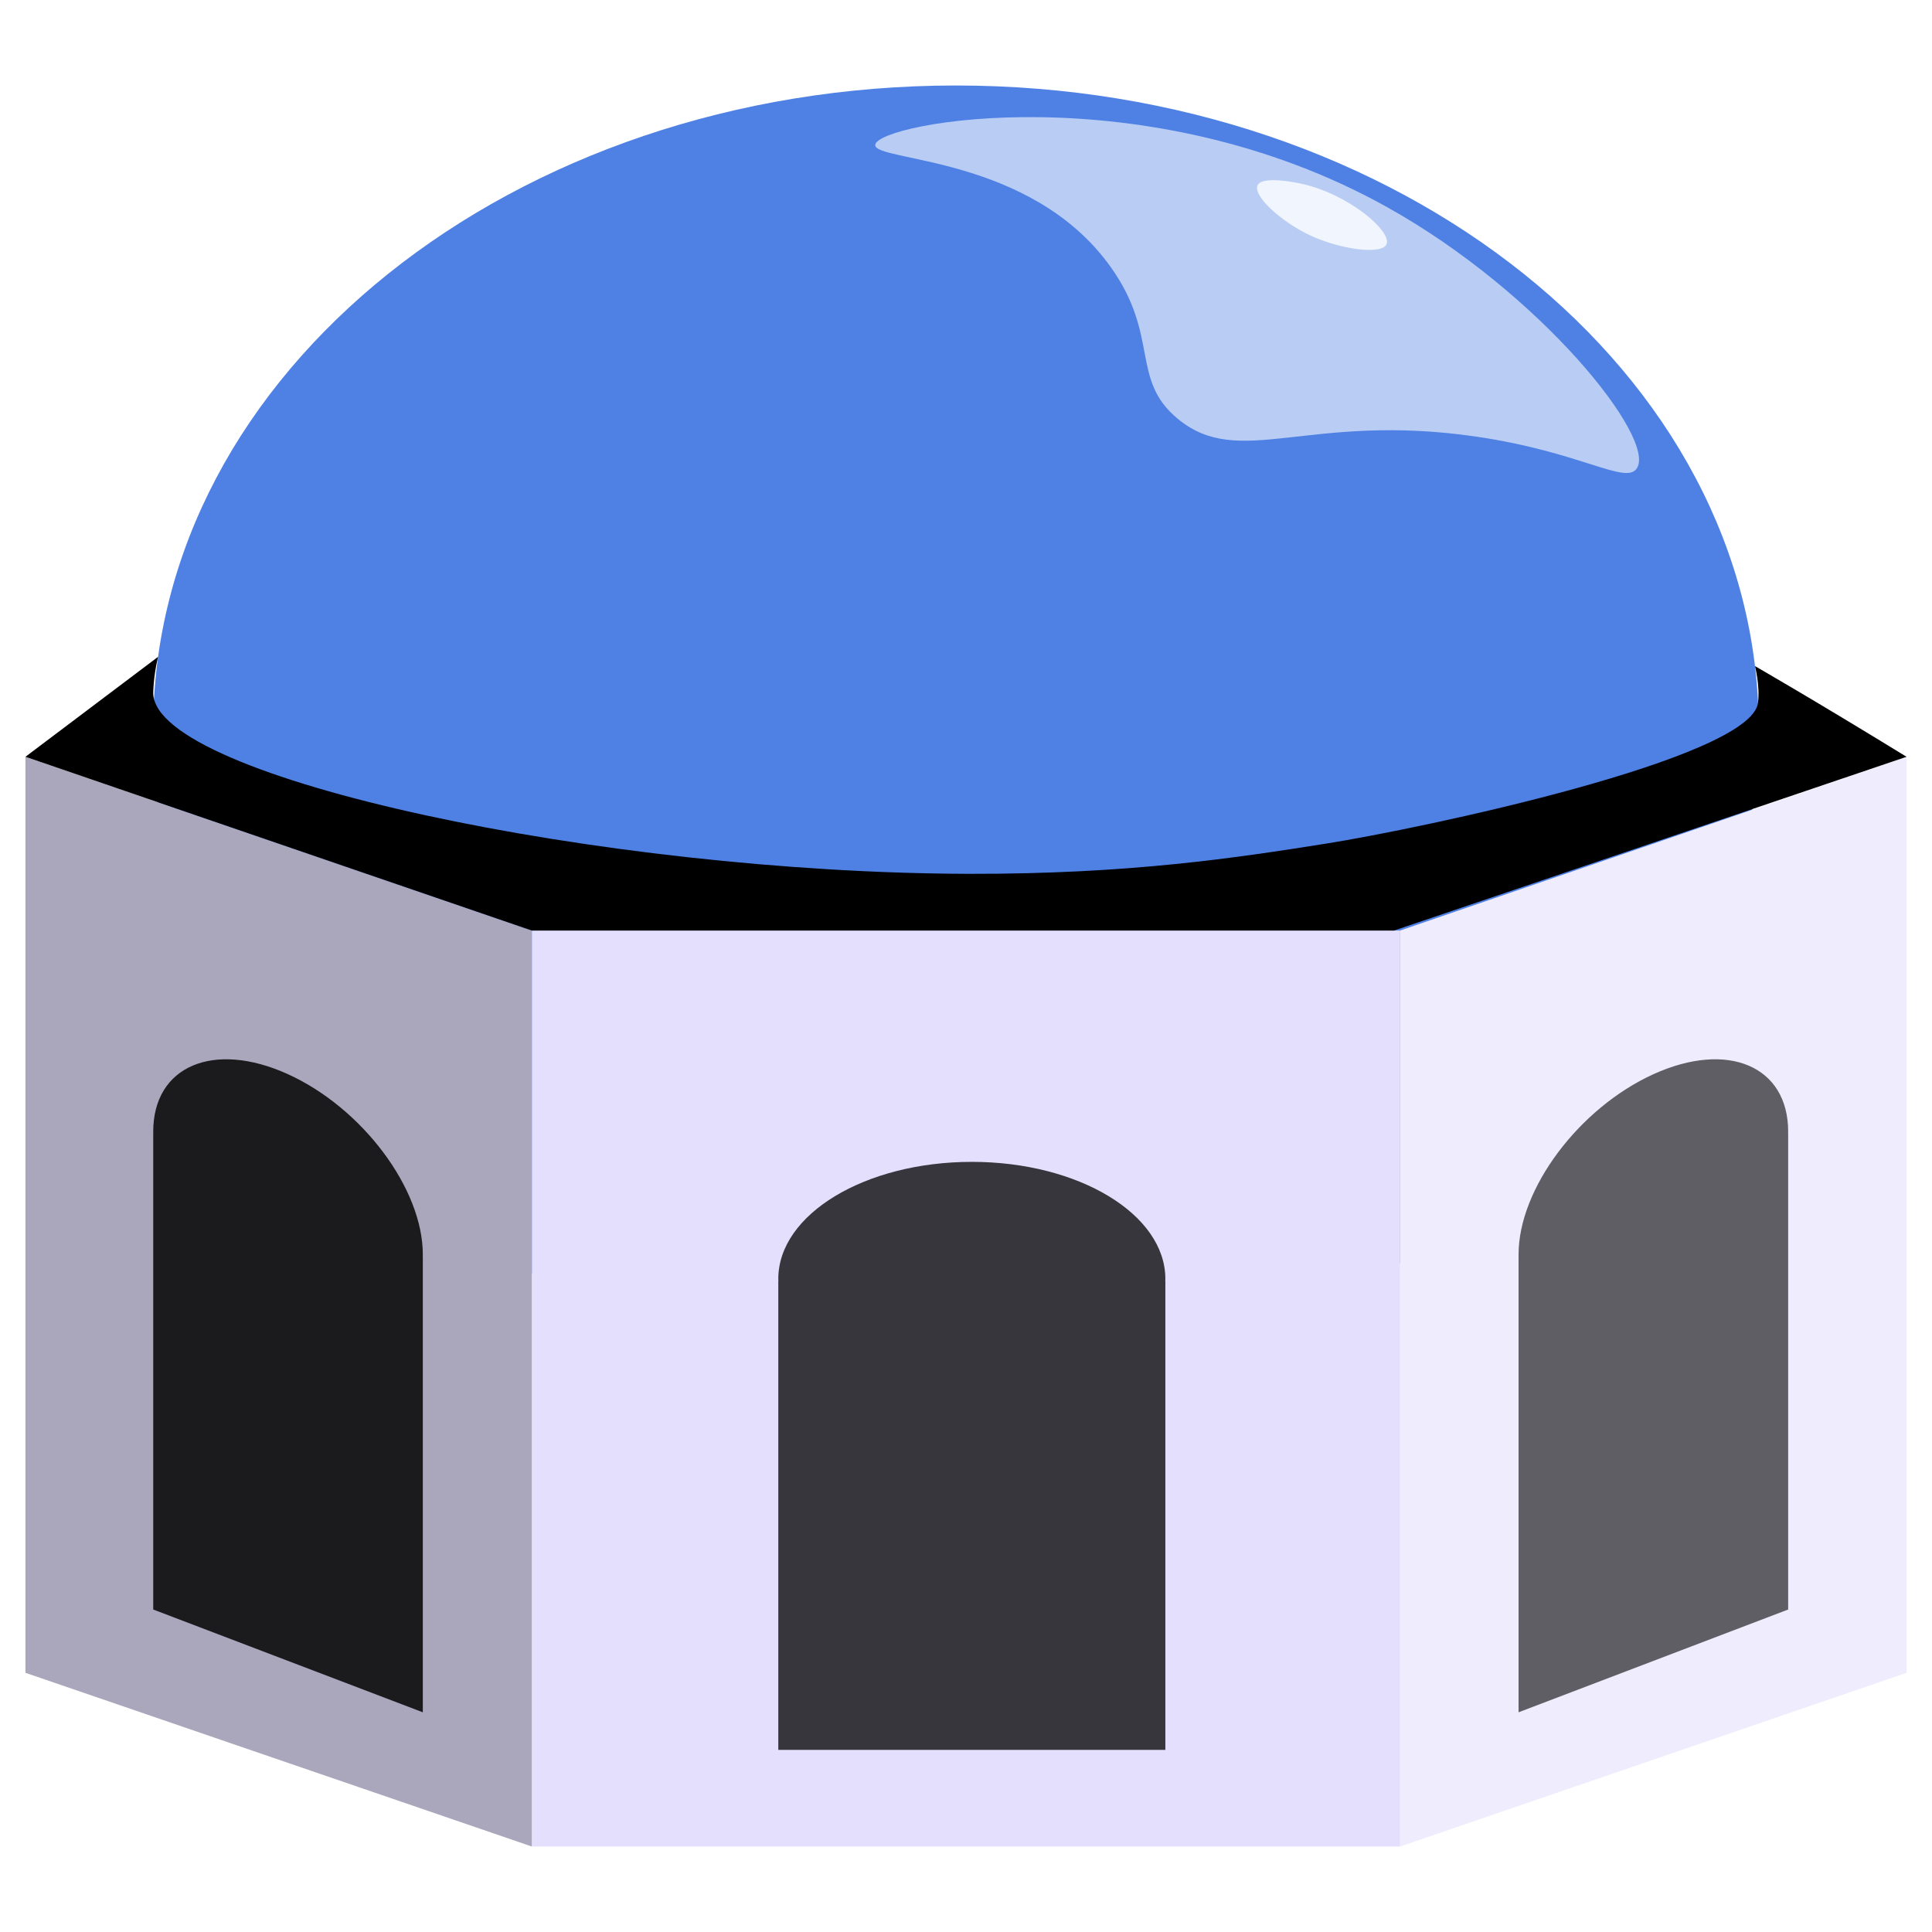
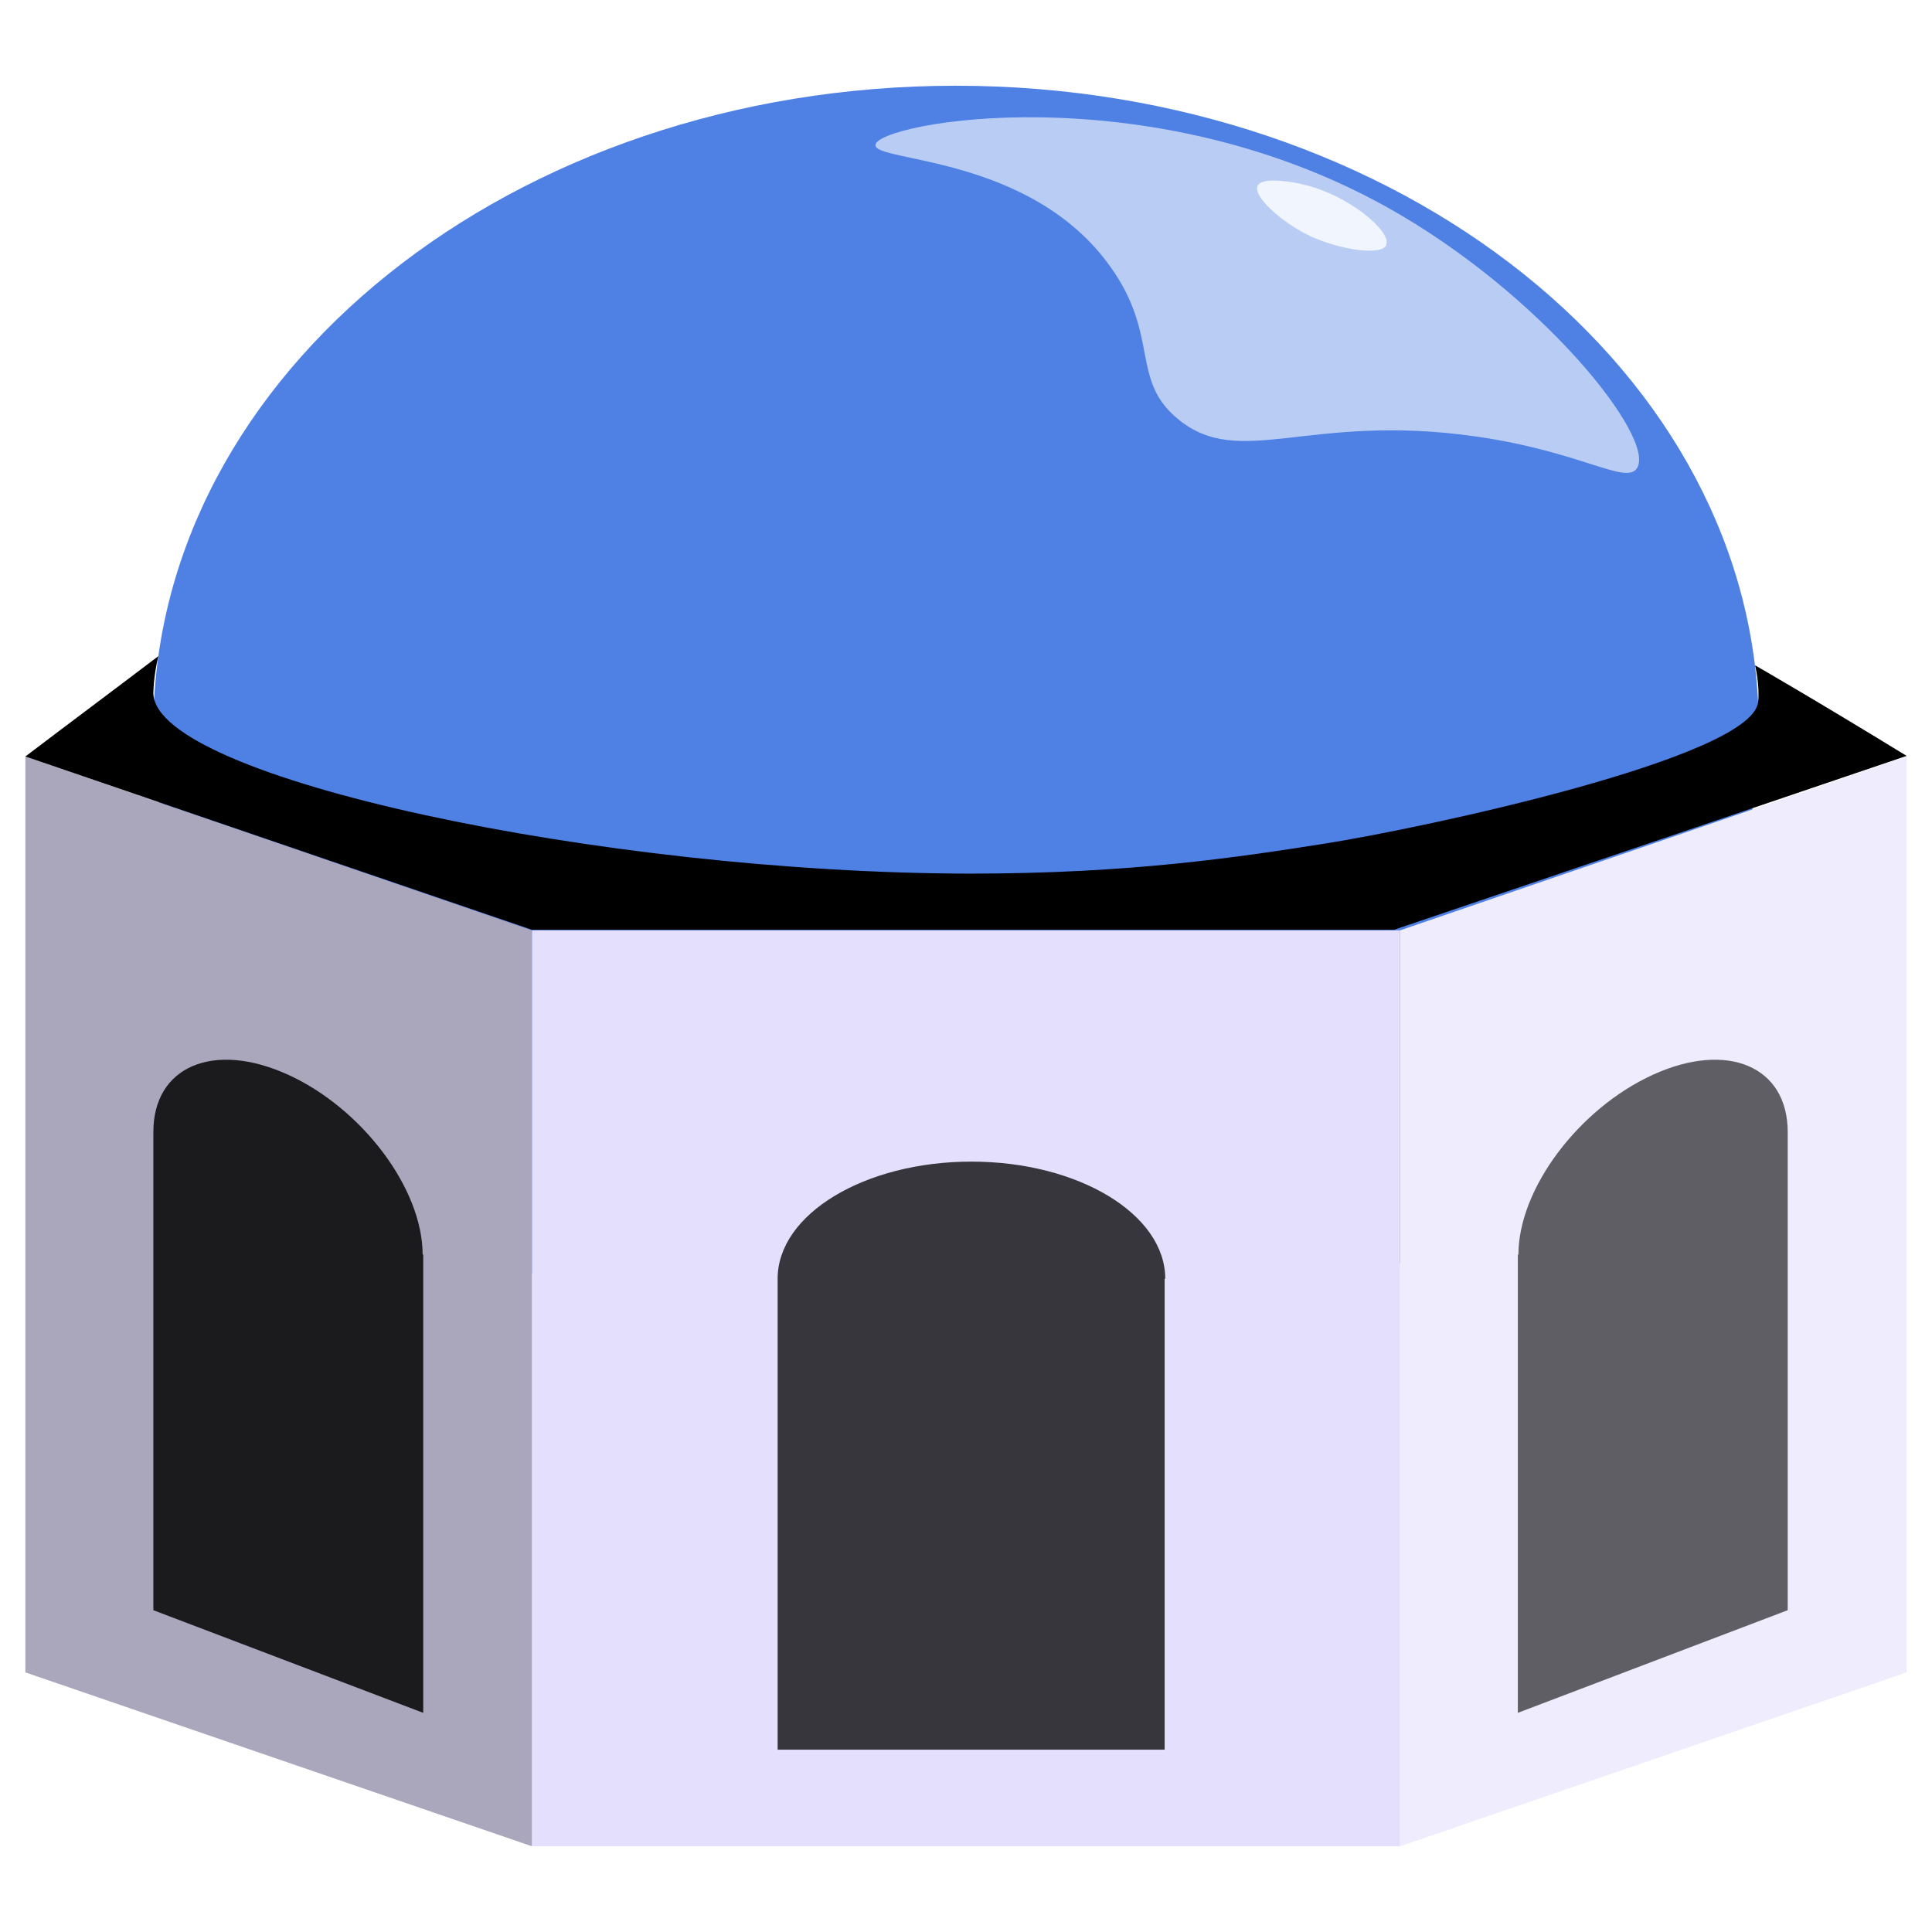
- <svg xmlns="http://www.w3.org/2000/svg" width="320" height="320" viewBox="0 0 320 320">
-   <rect x="-32" y="-32" width="384" height="384" fill="rgb(100%, 100%, 100%)" fill-opacity="1" />
-   <path fill-rule="nonzero" fill="rgb(31%, 50.6%, 89.4%)" fill-opacity="1" d="M 291.289 120.57 C 291.289 179.34 231.762 226.98 158.332 226.98 C 84.906 226.98 25.379 179.34 25.379 120.57 C 25.379 61.801 84.906 14.16 158.332 14.16 C 231.762 14.16 291.289 61.801 291.289 120.57 " />
-   <path fill-rule="nonzero" fill="rgb(72.499%, 80.399%, 95.699%)" fill-opacity="1" d="M 144.965 23.984 C 144.652 26.836 170.719 25.594 184.008 44.281 C 192.109 55.676 187.184 62.836 195.074 69.367 C 205.328 77.848 216.652 68.242 244.504 72.316 C 261.875 74.859 269.195 80.312 271.086 77.609 C 274.496 72.734 255.234 48.5 229.684 34.273 C 189.773 12.051 145.371 20.297 144.965 23.984 " />
-   <path fill-rule="nonzero" fill="rgb(94.499%, 96.1%, 99.199%)" fill-opacity="1" d="M 229.648 40.457 C 230.582 38.371 223.488 32.195 215.617 30.445 C 214.871 30.281 209.066 29.031 208.289 30.703 C 207.492 32.414 212.188 36.746 217.035 39 C 221.996 41.309 228.848 42.254 229.648 40.457 " />
-   <path fill-rule="nonzero" fill="rgb(89%, 87.5%, 98.799%)" fill-opacity="1" d="M 231.91 154.125 L 88.09 154.125 L 88.09 305.84 L 231.91 305.84 Z M 231.91 154.125 " />
-   <path fill-rule="nonzero" fill="rgb(21.599%, 21.199%, 23.9%)" fill-opacity="1" d="M 193.02 211.836 C 193.02 201.125 178.668 192.441 160.965 192.441 C 143.262 192.441 128.91 201.125 128.91 211.836 C 128.91 211.957 128.922 212.074 128.926 212.195 L 128.91 212.195 L 128.91 289.836 L 193.02 289.836 L 193.02 212.195 L 193.004 212.195 C 193.008 212.074 193.02 211.957 193.02 211.836 " />
-   <path fill-rule="nonzero" fill="rgb(66.699%, 65.5%, 74.1%)" fill-opacity="1" d="M 88.086 305.84 L 4.215 277.07 L 4.215 125.348 L 88.086 154.125 Z M 88.086 305.84 " />
-   <path fill-rule="nonzero" fill="rgb(10.599%, 10.599%, 11.8%)" fill-opacity="1" d="M 70.031 207.77 C 70.031 196.902 60.035 183.539 47.707 177.926 C 35.375 172.312 25.379 176.57 25.379 187.438 C 25.379 187.562 25.387 187.684 25.391 187.809 L 25.379 187.805 L 25.379 266.586 L 70.031 283.609 L 70.031 208.133 L 70.023 208.129 C 70.023 208.008 70.031 207.891 70.031 207.77 " />
-   <path fill-rule="nonzero" fill="rgb(93.3%, 92.499%, 99.199%)" fill-opacity="1" d="M 231.91 305.84 L 315.785 277.07 L 315.785 125.348 L 231.91 154.125 Z M 231.91 305.84 " />
-   <path fill-rule="nonzero" fill="rgb(37.299%, 36.899%, 39.2%)" fill-opacity="1" d="M 251.523 207.77 C 251.523 196.902 261.52 183.539 273.848 177.926 C 286.18 172.312 296.176 176.57 296.176 187.438 C 296.176 187.562 296.168 187.684 296.164 187.809 L 296.176 187.805 L 296.176 266.586 L 251.523 283.609 L 251.523 208.133 L 251.531 208.129 C 251.531 208.008 251.523 207.891 251.523 207.77 " />
-   <path fill-rule="nonzero" fill="rgb(0%, 0%, 0%)" fill-opacity="1" d="M 26.184 108.789 C 25.379 112.062 25.379 114.895 25.379 114.895 C 25.867 128.91 99.902 144.605 160.559 144.734 C 187.121 144.789 204.953 142.055 219.562 139.742 C 235.391 137.238 290.082 125.688 291.184 116.387 C 291.523 113.539 290.676 110.324 290.676 110.324 C 290.676 110.324 300.305 115.844 315.785 125.348 L 230.902 154.125 L 88.086 154.125 L 4.215 125.348 C 13.328 118.48 17.074 115.656 26.184 108.789 " />
+ <svg xmlns="http://www.w3.org/2000/svg" id="Ebene_1" data-name="Ebene 1" version="1.1" viewBox="0 0 320 320">
+   <defs>
+     <style>
+       .cls-1 {
+         fill: #aaa7bd;
+       }
+ 
+       .cls-1, .cls-2, .cls-3, .cls-4, .cls-5, .cls-6, .cls-7, .cls-8, .cls-9, .cls-10 {
+         stroke-width: 0px;
+       }
+ 
+       .cls-2 {
+         fill: #37363d;
+       }
+ 
+       .cls-3 {
+         fill: #000;
+       }
+ 
+       .cls-4 {
+         fill: #f1f5fd;
+       }
+ 
+       .cls-5 {
+         fill: #1b1b1e;
+       }
+ 
+       .cls-6 {
+         fill: #eeecfd;
+       }
+ 
+       .cls-7 {
+         fill: #b9cdf4;
+       }
+ 
+       .cls-8 {
+         fill: #e3dffc;
+       }
+ 
+       .cls-9 {
+         fill: #4f81e4;
+       }
+ 
+       .cls-10 {
+         fill: #5f5e64;
+       }
+     </style>
+   </defs>
+   <path class="cls-9" d="M291.3,120.6c0,58.8-59.5,106.4-133,106.4S25.4,179.3,25.4,120.6,84.9,14.2,158.3,14.2s133,47.6,133,106.4" />
+   <path class="cls-7" d="M145,24c-.3,2.9,25.8,1.6,39,20.3,8.1,11.4,3.2,18.6,11.1,25.1,10.3,8.5,21.6-1.1,49.4,2.9,17.4,2.5,24.7,8,26.6,5.3,3.4-4.9-15.9-29.1-41.4-43.3-39.9-22.2-84.3-14-84.7-10.3" />
+   <path class="cls-4" d="M229.6,40.5c.9-2.1-6.2-8.3-14-10-.7-.2-6.6-1.4-7.3.3-.8,1.7,3.9,6,8.7,8.3,5,2.3,11.8,3.3,12.6,1.5" />
+   <path class="cls-8" d="M231.9,154.1H88.1v151.7h143.8v-151.7Z" />
+   <path class="cls-2" d="M193,211.8c0-10.7-14.4-19.4-32.1-19.4s-32.1,8.7-32.1,19.4,0,.2,0,.4h0v77.6h64.1v-77.6h0c0-.1,0-.2,0-.4" />
+   <path class="cls-1" d="M88.1,305.8l-83.9-28.8V125.3l83.9,28.8v151.7Z" />
+   <path class="cls-5" d="M70,207.8c0-10.9-10-24.2-22.3-29.8-12.3-5.6-22.3-1.4-22.3,9.5s0,.2,0,.4h0s0,78.8,0,78.8l44.7,17v-75.5h0c0-.1,0-.2,0-.4" />
+   <path class="cls-6" d="M231.9,305.8l83.9-28.8V125.3l-83.9,28.8v151.7Z" />
+   <path class="cls-10" d="M251.5,207.8c0-10.9,10-24.2,22.3-29.8,12.3-5.6,22.3-1.4,22.3,9.5s0,.2,0,.4h0s0,78.8,0,78.8l-44.7,17v-75.5h0c0-.1,0-.2,0-.4" />
+   <path class="cls-3" d="M26.2,108.8c-.8,3.3-.8,6.1-.8,6.1.5,14,74.5,29.7,135.2,29.8,26.6,0,44.4-2.7,59-5,15.8-2.5,70.5-14.1,71.6-23.4.3-2.8-.5-6.1-.5-6.1,0,0,9.6,5.5,25.1,15l-84.9,28.8H88.1L4.2,125.3c9.1-6.9,12.9-9.7,22-16.6" />
</svg>
